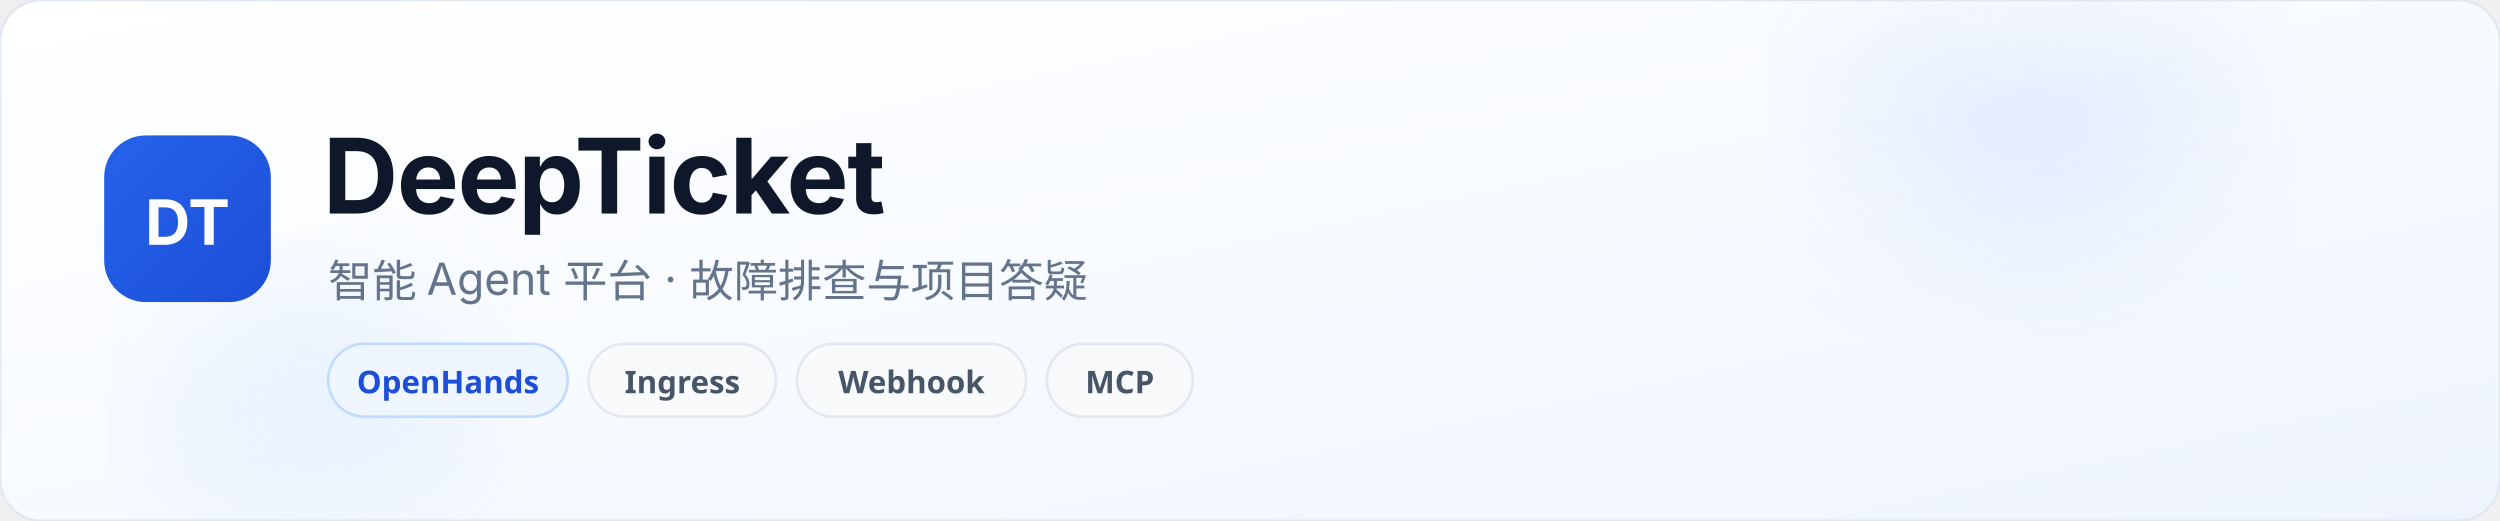
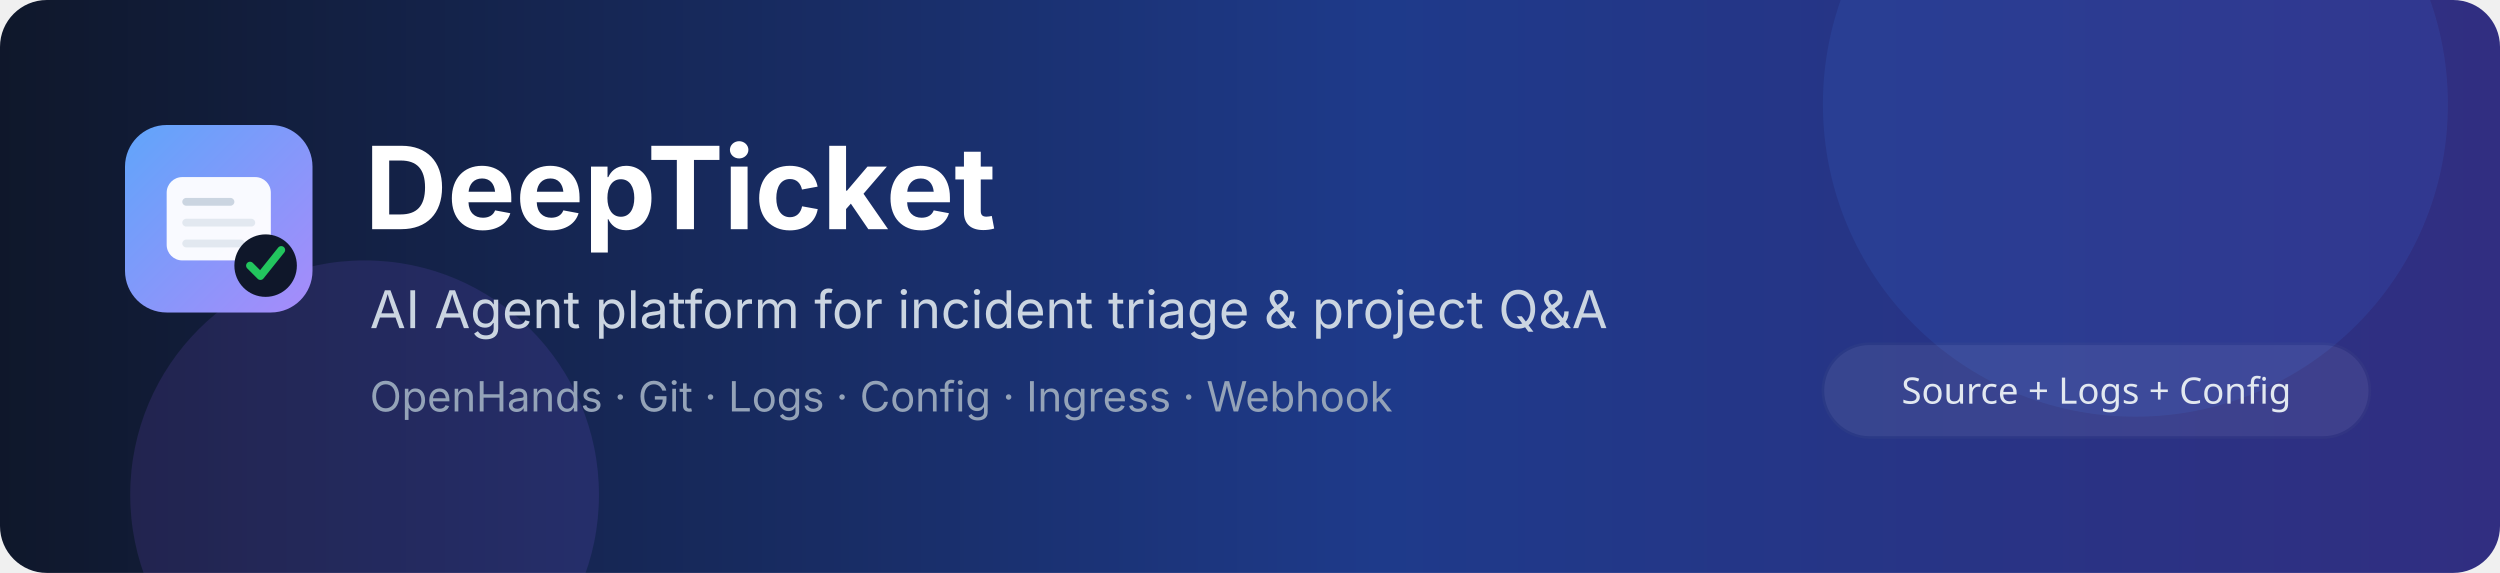
- <svg xmlns="http://www.w3.org/2000/svg" viewBox="0 0 960 200" role="img" aria-label="DeepTicket">
+ <svg xmlns="http://www.w3.org/2000/svg" viewBox="0 0 960 220" role="img" aria-label="DeepTicket banner">
  <defs>
-     <linearGradient id="bg" x1="0%" y1="0%" x2="100%" y2="100%">
-       <stop offset="0%" stop-color="#ffffff" />
-       <stop offset="45%" stop-color="#f8fbff" />
-       <stop offset="100%" stop-color="#eef4ff" />
+     <linearGradient id="bg" x1="0%" y1="0%" x2="100%" y2="0%">
+       <stop offset="0%" stop-color="#0f172a" />
+       <stop offset="55%" stop-color="#1e3a8a" />
+       <stop offset="100%" stop-color="#312e81" />
    </linearGradient>
-     <linearGradient id="logo" x1="0%" y1="0%" x2="100%" y2="100%">
-       <stop offset="0%" stop-color="#2563eb" />
-       <stop offset="100%" stop-color="#1d4ed8" />
+     <linearGradient id="accent" x1="0%" y1="0%" x2="100%" y2="100%">
+       <stop offset="0%" stop-color="#60a5fa" />
+       <stop offset="100%" stop-color="#a78bfa" />
    </linearGradient>
-     <filter id="blur" x="-20%" y="-20%" width="140%" height="140%">
-       <feGaussianBlur stdDeviation="28" />
-     </filter>
  </defs>
-   <rect width="960" height="200" rx="16" fill="url(#bg)" stroke="#e2e8f0" stroke-width="1" />
-   <circle cx="780" cy="28" r="72" fill="#3b82f6" opacity="0.10" filter="url(#blur)" />
-   <circle cx="120" cy="168" r="56" fill="#60a5fa" opacity="0.12" filter="url(#blur)" />
-   <g transform="translate(40,52)">
-     <rect width="64" height="64" rx="16" fill="url(#logo)" />
-     <text x="32" y="42" text-anchor="middle" fill="#ffffff" font-family="ui-sans-serif, system-ui, -apple-system, BlinkMacSystemFont, sans-serif" font-size="24" font-weight="700">DT</text>
+   <rect width="960" height="220" rx="18" fill="url(#bg)" />
+   <circle cx="820" cy="40" r="120" fill="#3b82f6" opacity="0.12" />
+   <circle cx="140" cy="190" r="90" fill="#8b5cf6" opacity="0.14" />
+   <g transform="translate(48,48)">
+     <rect width="72" height="72" rx="16" fill="url(#accent)" />
+     <rect x="16" y="20" width="40" height="32" rx="6" fill="#ffffff" opacity="0.95" />
+     <rect x="22" y="28" width="20" height="3" rx="1.5" fill="#cbd5e1" />
+     <rect x="22" y="36" width="28" height="3" rx="1.5" fill="#e2e8f0" />
+     <rect x="22" y="44" width="24" height="3" rx="1.5" fill="#e2e8f0" />
+     <circle cx="54" cy="54" r="12" fill="#0f172a" />
+     <path d="M48 54 L52 58 L60 48" stroke="#22c55e" stroke-width="3" fill="none" stroke-linecap="round" stroke-linejoin="round" />
  </g>
-   <text x="124" y="82" fill="#0f172a" font-family="ui-sans-serif, system-ui, -apple-system, BlinkMacSystemFont, sans-serif" font-size="40" font-weight="700" letter-spacing="-0.5">DeepTicket</text>
-   <text x="126" y="114" fill="#64748b" font-family="ui-sans-serif, system-ui, -apple-system, BlinkMacSystemFont, sans-serif" font-size="17">智能 Agent 平台 · 故障排查与项目答疑</text>
-   <g font-family="ui-sans-serif, system-ui, sans-serif" font-size="12" font-weight="600">
-     <rect x="126" y="132" width="92" height="28" rx="14" fill="#eff6ff" stroke="#bfdbfe" stroke-width="1" />
-     <text x="172" y="151" text-anchor="middle" fill="#1d4ed8">OpenHands</text>
-     <rect x="226" y="132" width="72" height="28" rx="14" fill="#f8fafc" stroke="#e2e8f0" stroke-width="1" />
-     <text x="262" y="151" text-anchor="middle" fill="#475569">Ingress</text>
-     <rect x="306" y="132" width="88" height="28" rx="14" fill="#f8fafc" stroke="#e2e8f0" stroke-width="1" />
-     <text x="350" y="151" text-anchor="middle" fill="#475569">Webhook</text>
-     <rect x="402" y="132" width="56" height="28" rx="14" fill="#f8fafc" stroke="#e2e8f0" stroke-width="1" />
-     <text x="430" y="151" text-anchor="middle" fill="#475569">MCP</text>
+   <text x="140" y="88" fill="#ffffff" font-family="ui-sans-serif, system-ui, -apple-system, Segoe UI, sans-serif" font-size="44" font-weight="700">DeepTicket</text>
+   <text x="142" y="126" fill="#cbd5e1" font-family="ui-sans-serif, system-ui, -apple-system, Segoe UI, sans-serif" font-size="20">AI Agent platform for incident triage &amp; project Q&amp;A</text>
+   <text x="142" y="158" fill="#94a3b8" font-family="ui-sans-serif, system-ui, -apple-system, Segoe UI, sans-serif" font-size="16">OpenHands · Git · Logs · Config · Ingress · Webhook</text>
+   <g transform="translate(700,132)">
+     <rect width="210" height="36" rx="18" fill="#ffffff" opacity="0.08" stroke="#64748b" stroke-width="1" />
+     <text x="105" y="23" text-anchor="middle" fill="#e2e8f0" font-family="ui-sans-serif, system-ui, sans-serif" font-size="14">Source + Logs + Config</text>
  </g>
</svg>
